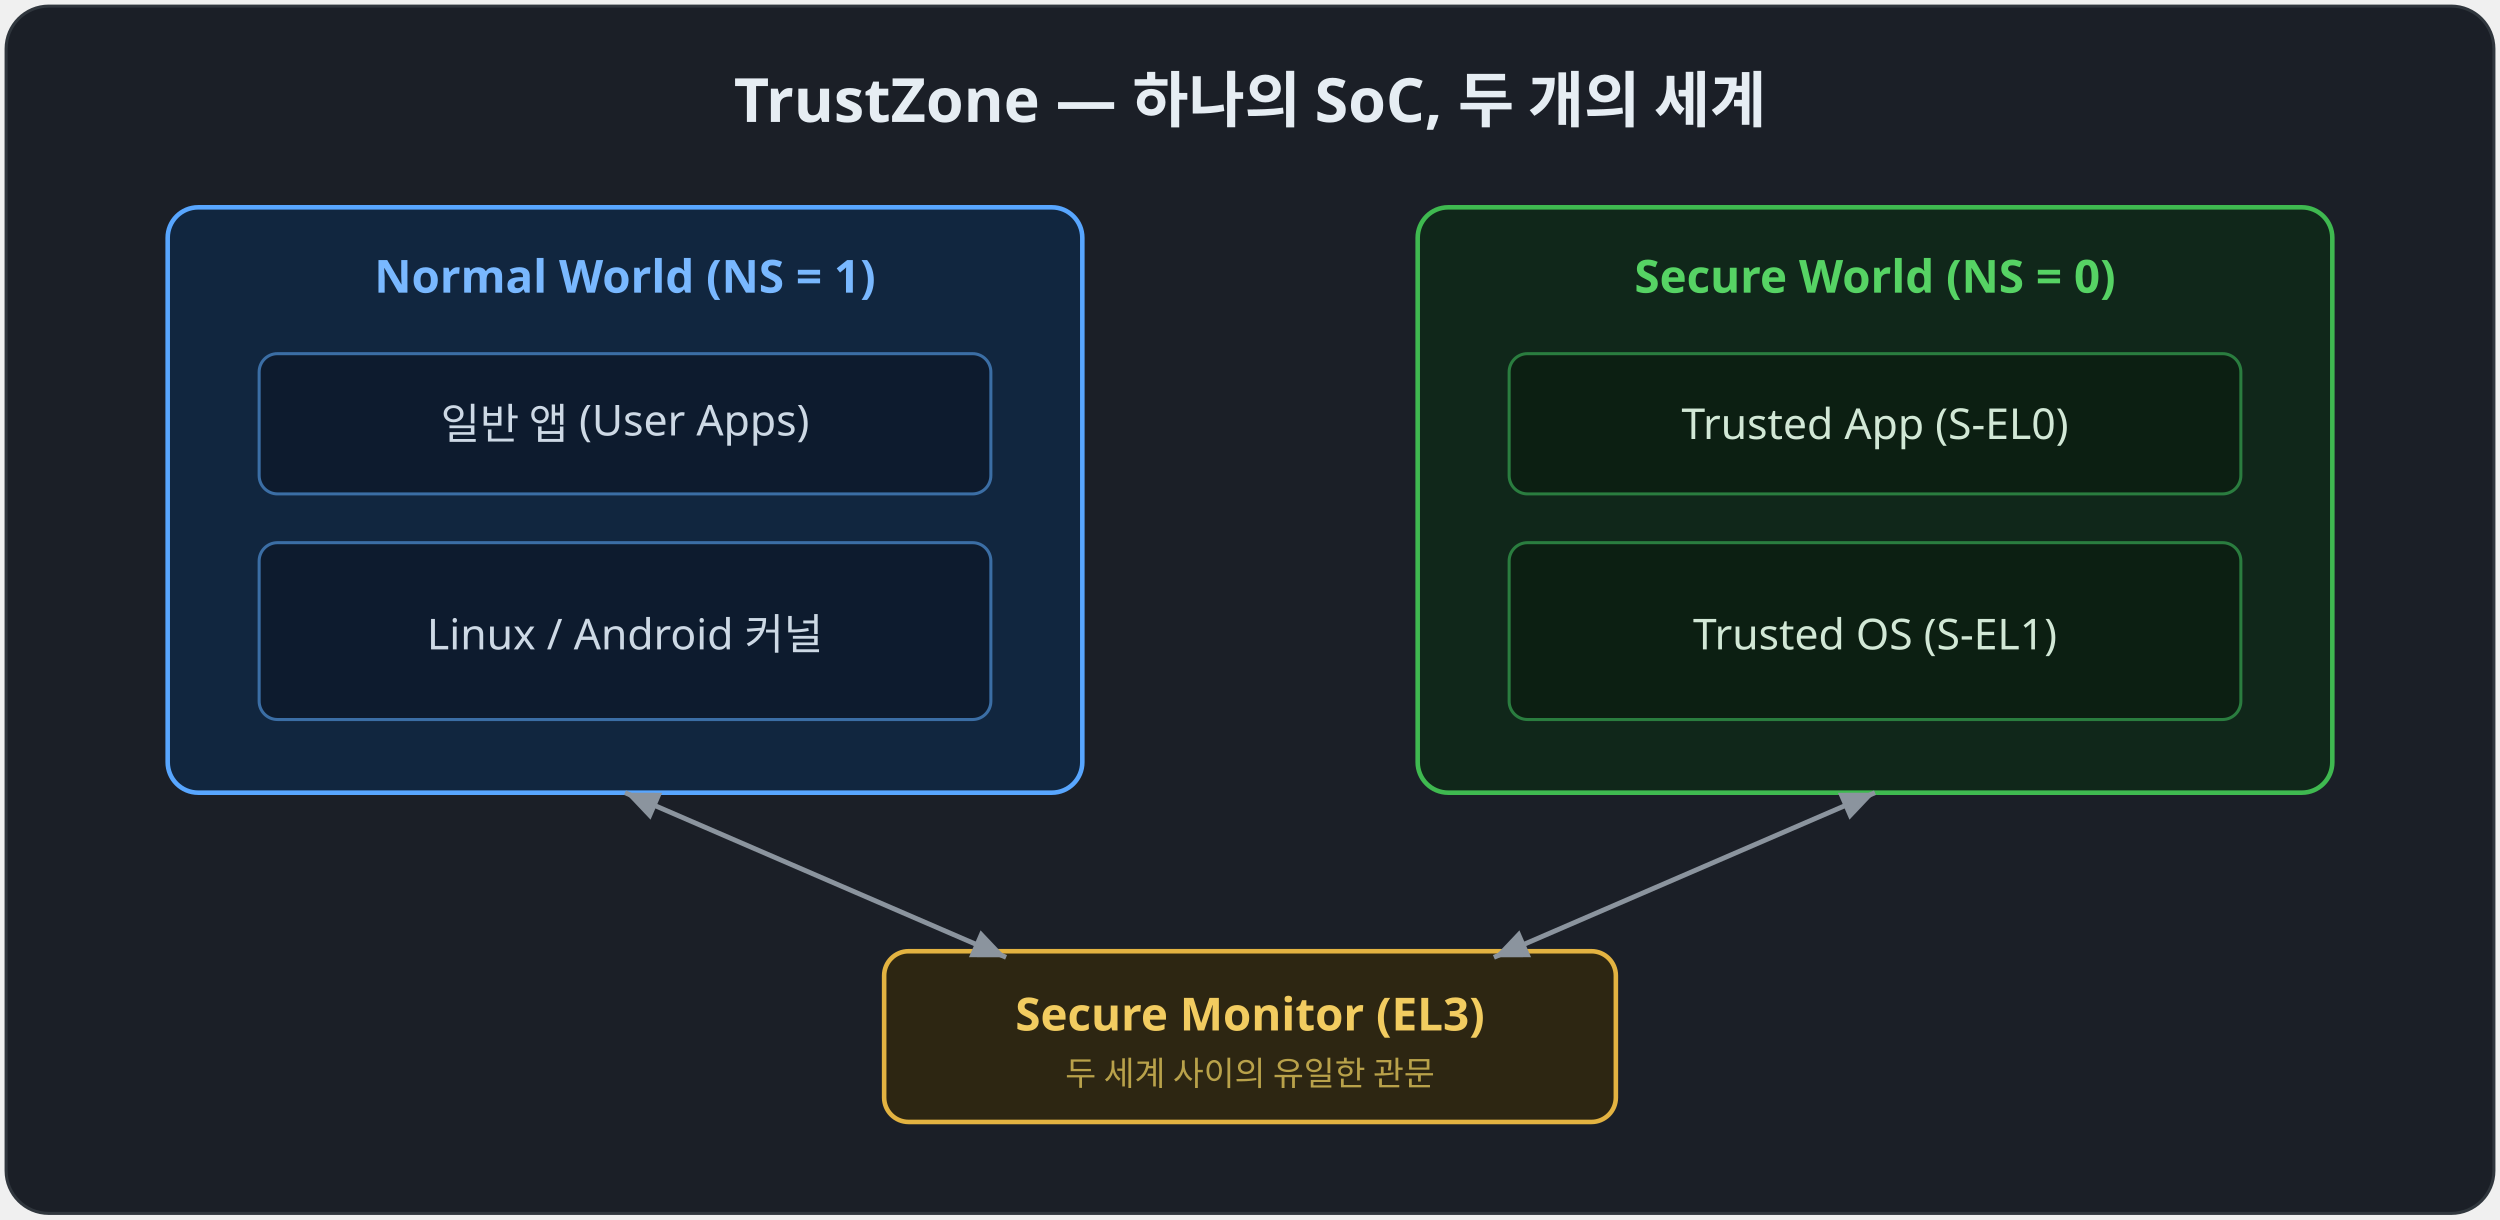
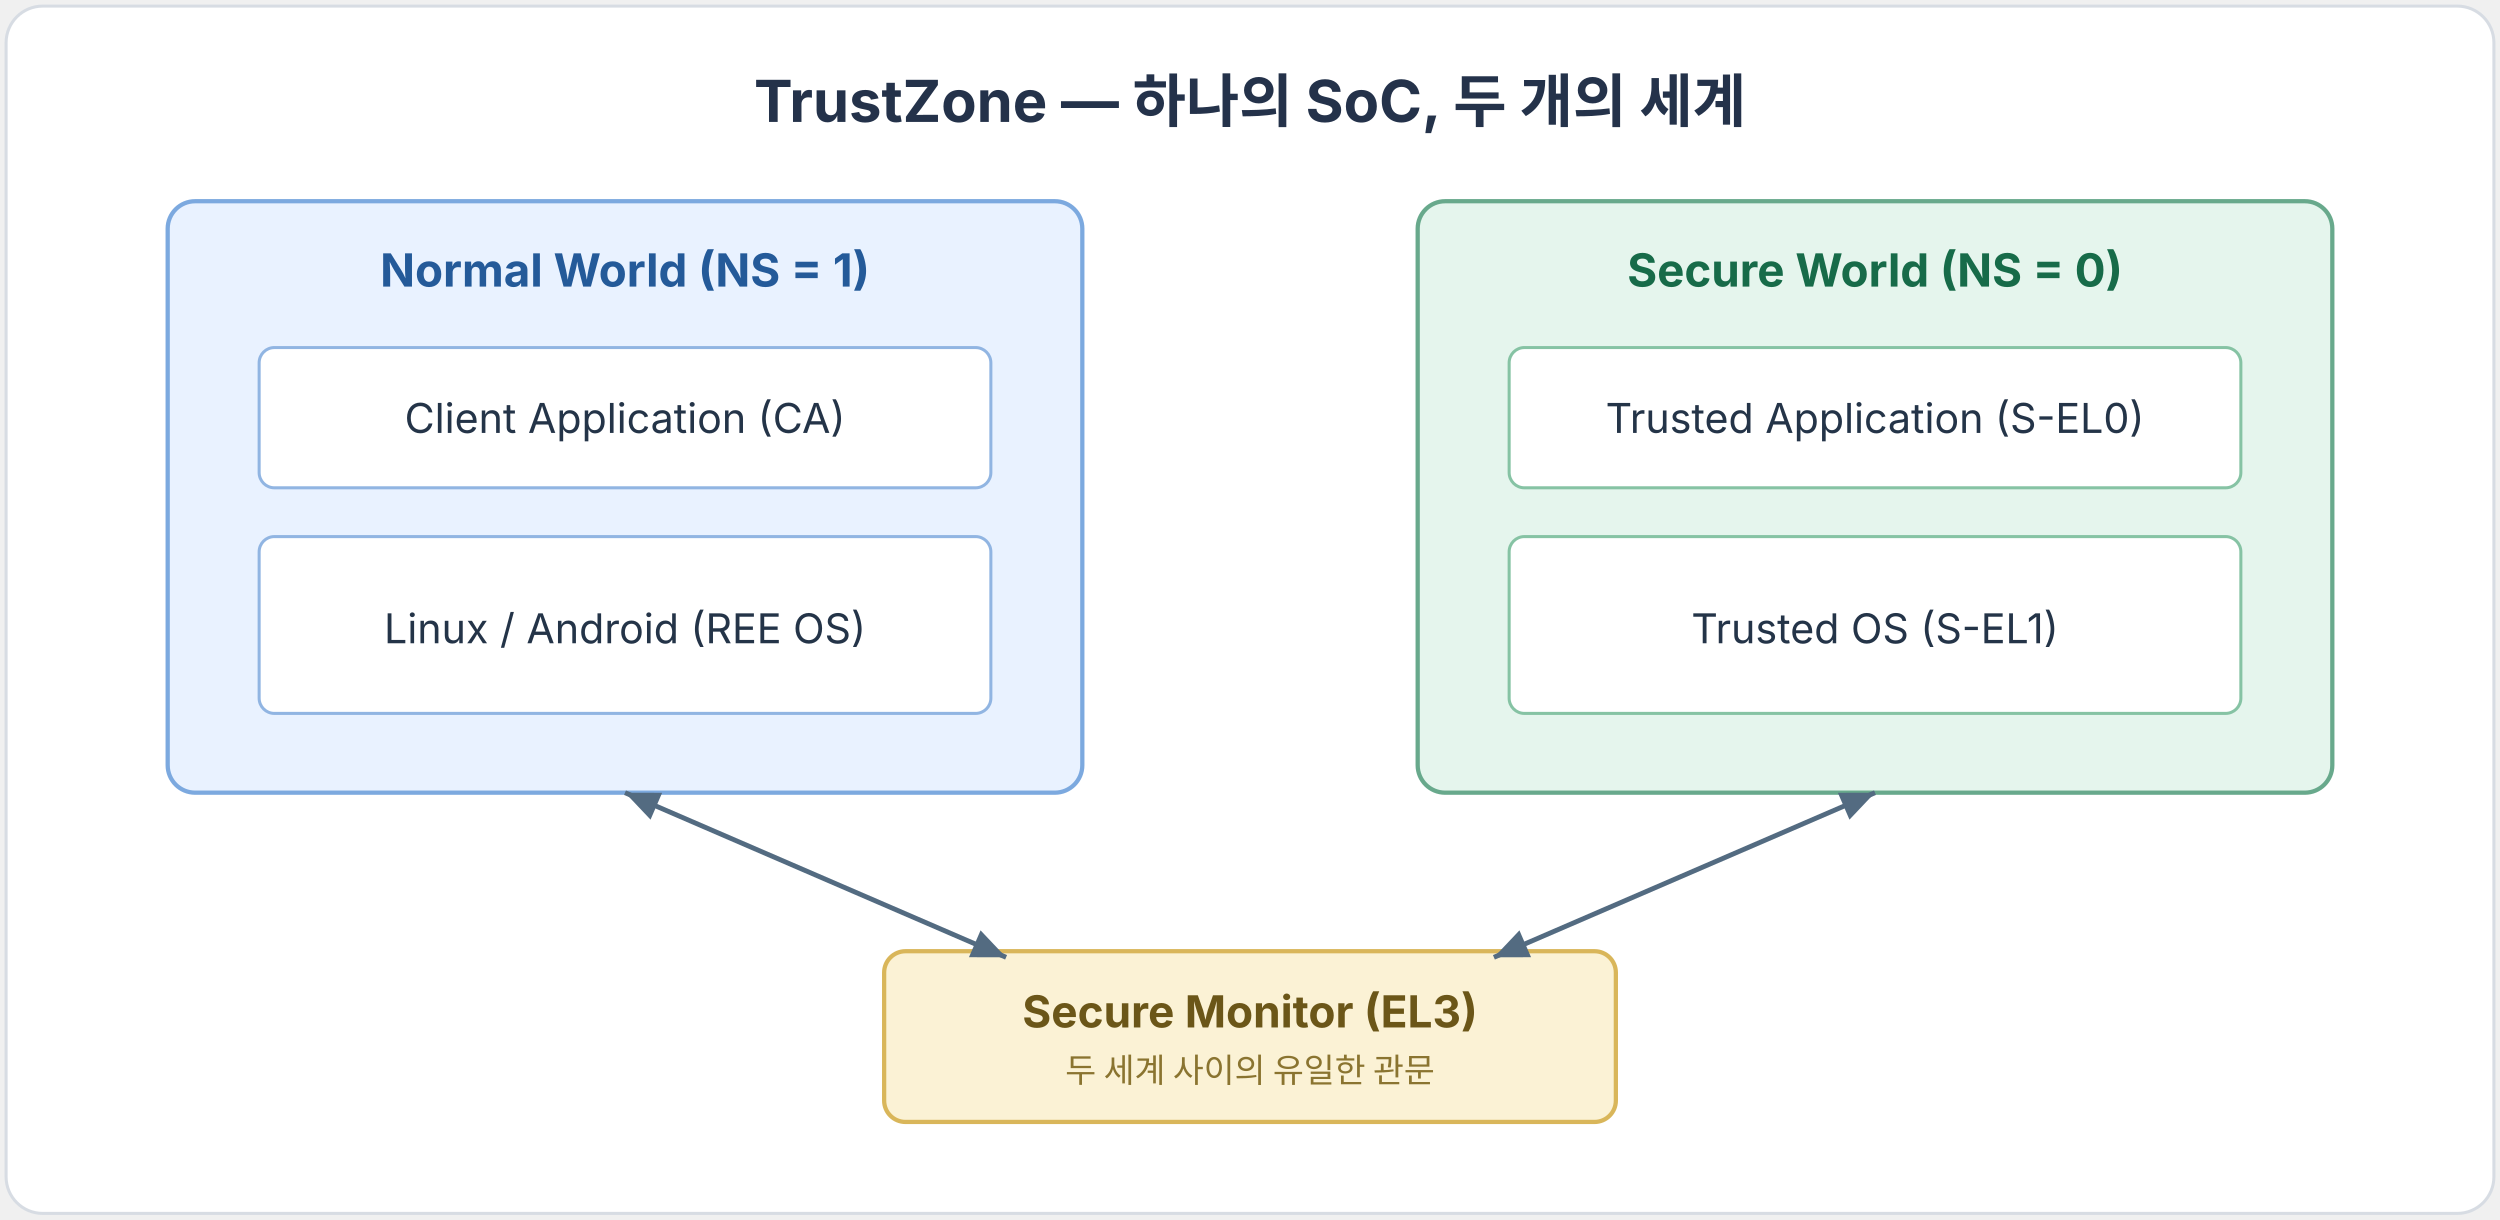
- <svg xmlns="http://www.w3.org/2000/svg" viewBox="0 0 820 400" font-family="'Segoe UI','Malgun Gothic','Apple SD Gothic Neo',system-ui,sans-serif" role="img" aria-labelledby="t1">
+ <svg xmlns="http://www.w3.org/2000/svg" viewBox="0 0 820 400" font-family="-apple-system,system-ui,'Segoe UI','Malgun Gothic','Apple SD Gothic Neo',sans-serif" role="img" aria-labelledby="t1">
  <defs>
    <marker id="ah1" markerWidth="9" markerHeight="9" refX="7" refY="3" orient="auto-start-reverse" markerUnits="strokeWidth">
-       <path d="M0,0 L7,3 L0,6 Z" fill="#8b949e" />
+       <path d="M0,0 L7,3 L0,6 Z" fill="#536B81" />
    </marker>
  </defs>
-   <rect x="2" y="2" width="816" height="396" rx="14" fill="#1b1f27" stroke="#30363d" />
-   <text x="410" y="40" text-anchor="middle" fill="#e6edf3" font-size="20" font-weight="600">TrustZone — 하나의 SoC, 두 개의 세계</text>
-   <rect x="55" y="68" width="300" height="192" rx="10" fill="#11263f" stroke="#58a6ff" stroke-width="1.5" />
-   <text x="205" y="96" text-anchor="middle" fill="#79b8ff" font-size="15" font-weight="600">Normal World (NS = 1)</text>
-   <rect x="85" y="116" width="240" height="46" rx="6" fill="#0d1b2e" stroke="#3b6ea5" />
-   <text x="205" y="144" text-anchor="middle" fill="#cdd9e5" font-size="14">일반 앱 (User Apps)</text>
-   <rect x="85" y="178" width="240" height="58" rx="6" fill="#0d1b2e" stroke="#3b6ea5" />
-   <text x="205" y="213" text-anchor="middle" fill="#cdd9e5" font-size="14">Linux / Android 커널</text>
-   <rect x="465" y="68" width="300" height="192" rx="10" fill="#10271a" stroke="#3fb950" stroke-width="1.5" />
-   <text x="615" y="96" text-anchor="middle" fill="#56d364" font-size="15" font-weight="600">Secure World (NS = 0)</text>
-   <rect x="495" y="116" width="240" height="46" rx="6" fill="#0c1f12" stroke="#2a7d3f" />
-   <text x="615" y="144" text-anchor="middle" fill="#d2e8d6" font-size="14">Trusted App (S-EL0)</text>
-   <rect x="495" y="178" width="240" height="58" rx="6" fill="#0c1f12" stroke="#2a7d3f" />
-   <text x="615" y="213" text-anchor="middle" fill="#d2e8d6" font-size="14">Trusted OS (S-EL1)</text>
-   <rect x="290" y="312" width="240" height="56" rx="8" fill="#2d2612" stroke="#e3b341" stroke-width="1.5" />
-   <text x="410" y="338" text-anchor="middle" fill="#f2cc60" font-size="15" font-weight="600">Secure Monitor (EL3)</text>
-   <text x="410" y="356" text-anchor="middle" fill="#b9a24a" font-size="11">두 세계 사이의 유일한 관문</text>
-   <line x1="205" y1="260" x2="330" y2="314" stroke="#8b949e" stroke-width="1.6" marker-start="url(#ah1)" marker-end="url(#ah1)" />
-   <line x1="615" y1="260" x2="490" y2="314" stroke="#8b949e" stroke-width="1.6" marker-start="url(#ah1)" marker-end="url(#ah1)" />
+   <rect x="2" y="2" width="816" height="396" rx="12" fill="#ffffff" stroke="#d7dce3" />
+   <text x="410" y="40" text-anchor="middle" fill="#24324a" font-size="19" font-weight="700">TrustZone — 하나의 SoC, 두 개의 세계</text>
+   <rect x="55" y="66" width="300" height="194" rx="9" fill="#E9F2FF" stroke="#7CA9DF" stroke-width="1.4" />
+   <text x="205" y="94" text-anchor="middle" fill="#245A99" font-size="15" font-weight="700">Normal World (NS = 1)</text>
+   <rect x="85" y="114" width="240" height="46" rx="5" fill="#ffffff" stroke="#91B5E2" />
+   <text x="205" y="142" text-anchor="middle" fill="#243448" font-size="13.5">Client Application (CA)</text>
+   <rect x="85" y="176" width="240" height="58" rx="5" fill="#ffffff" stroke="#91B5E2" />
+   <text x="205" y="211" text-anchor="middle" fill="#243448" font-size="13.5">Linux / Android (REE OS)</text>
+   <rect x="465" y="66" width="300" height="194" rx="9" fill="#E5F5ED" stroke="#68A98C" stroke-width="1.4" />
+   <text x="615" y="94" text-anchor="middle" fill="#176B49" font-size="15" font-weight="700">Secure World (NS = 0)</text>
+   <rect x="495" y="114" width="240" height="46" rx="5" fill="#ffffff" stroke="#86C3A4" />
+   <text x="615" y="142" text-anchor="middle" fill="#243448" font-size="13.5">Trusted Application (S-EL0)</text>
+   <rect x="495" y="176" width="240" height="58" rx="5" fill="#ffffff" stroke="#86C3A4" />
+   <text x="615" y="211" text-anchor="middle" fill="#243448" font-size="13.5">Trusted OS (S-EL1)</text>
+   <rect x="290" y="312" width="240" height="56" rx="7" fill="#FBF2D5" stroke="#D9B65A" stroke-width="1.4" />
+   <text x="410" y="337" text-anchor="middle" fill="#6B5618" font-size="14.5" font-weight="700">Secure Monitor (EL3)</text>
+   <text x="410" y="355" text-anchor="middle" fill="#8a7430" font-size="11">두 세계 사이의 유일한 관문</text>
+   <line x1="205" y1="260" x2="330" y2="314" stroke="#536B81" stroke-width="1.6" marker-start="url(#ah1)" marker-end="url(#ah1)" />
+   <line x1="615" y1="260" x2="490" y2="314" stroke="#536B81" stroke-width="1.6" marker-start="url(#ah1)" marker-end="url(#ah1)" />
</svg>
